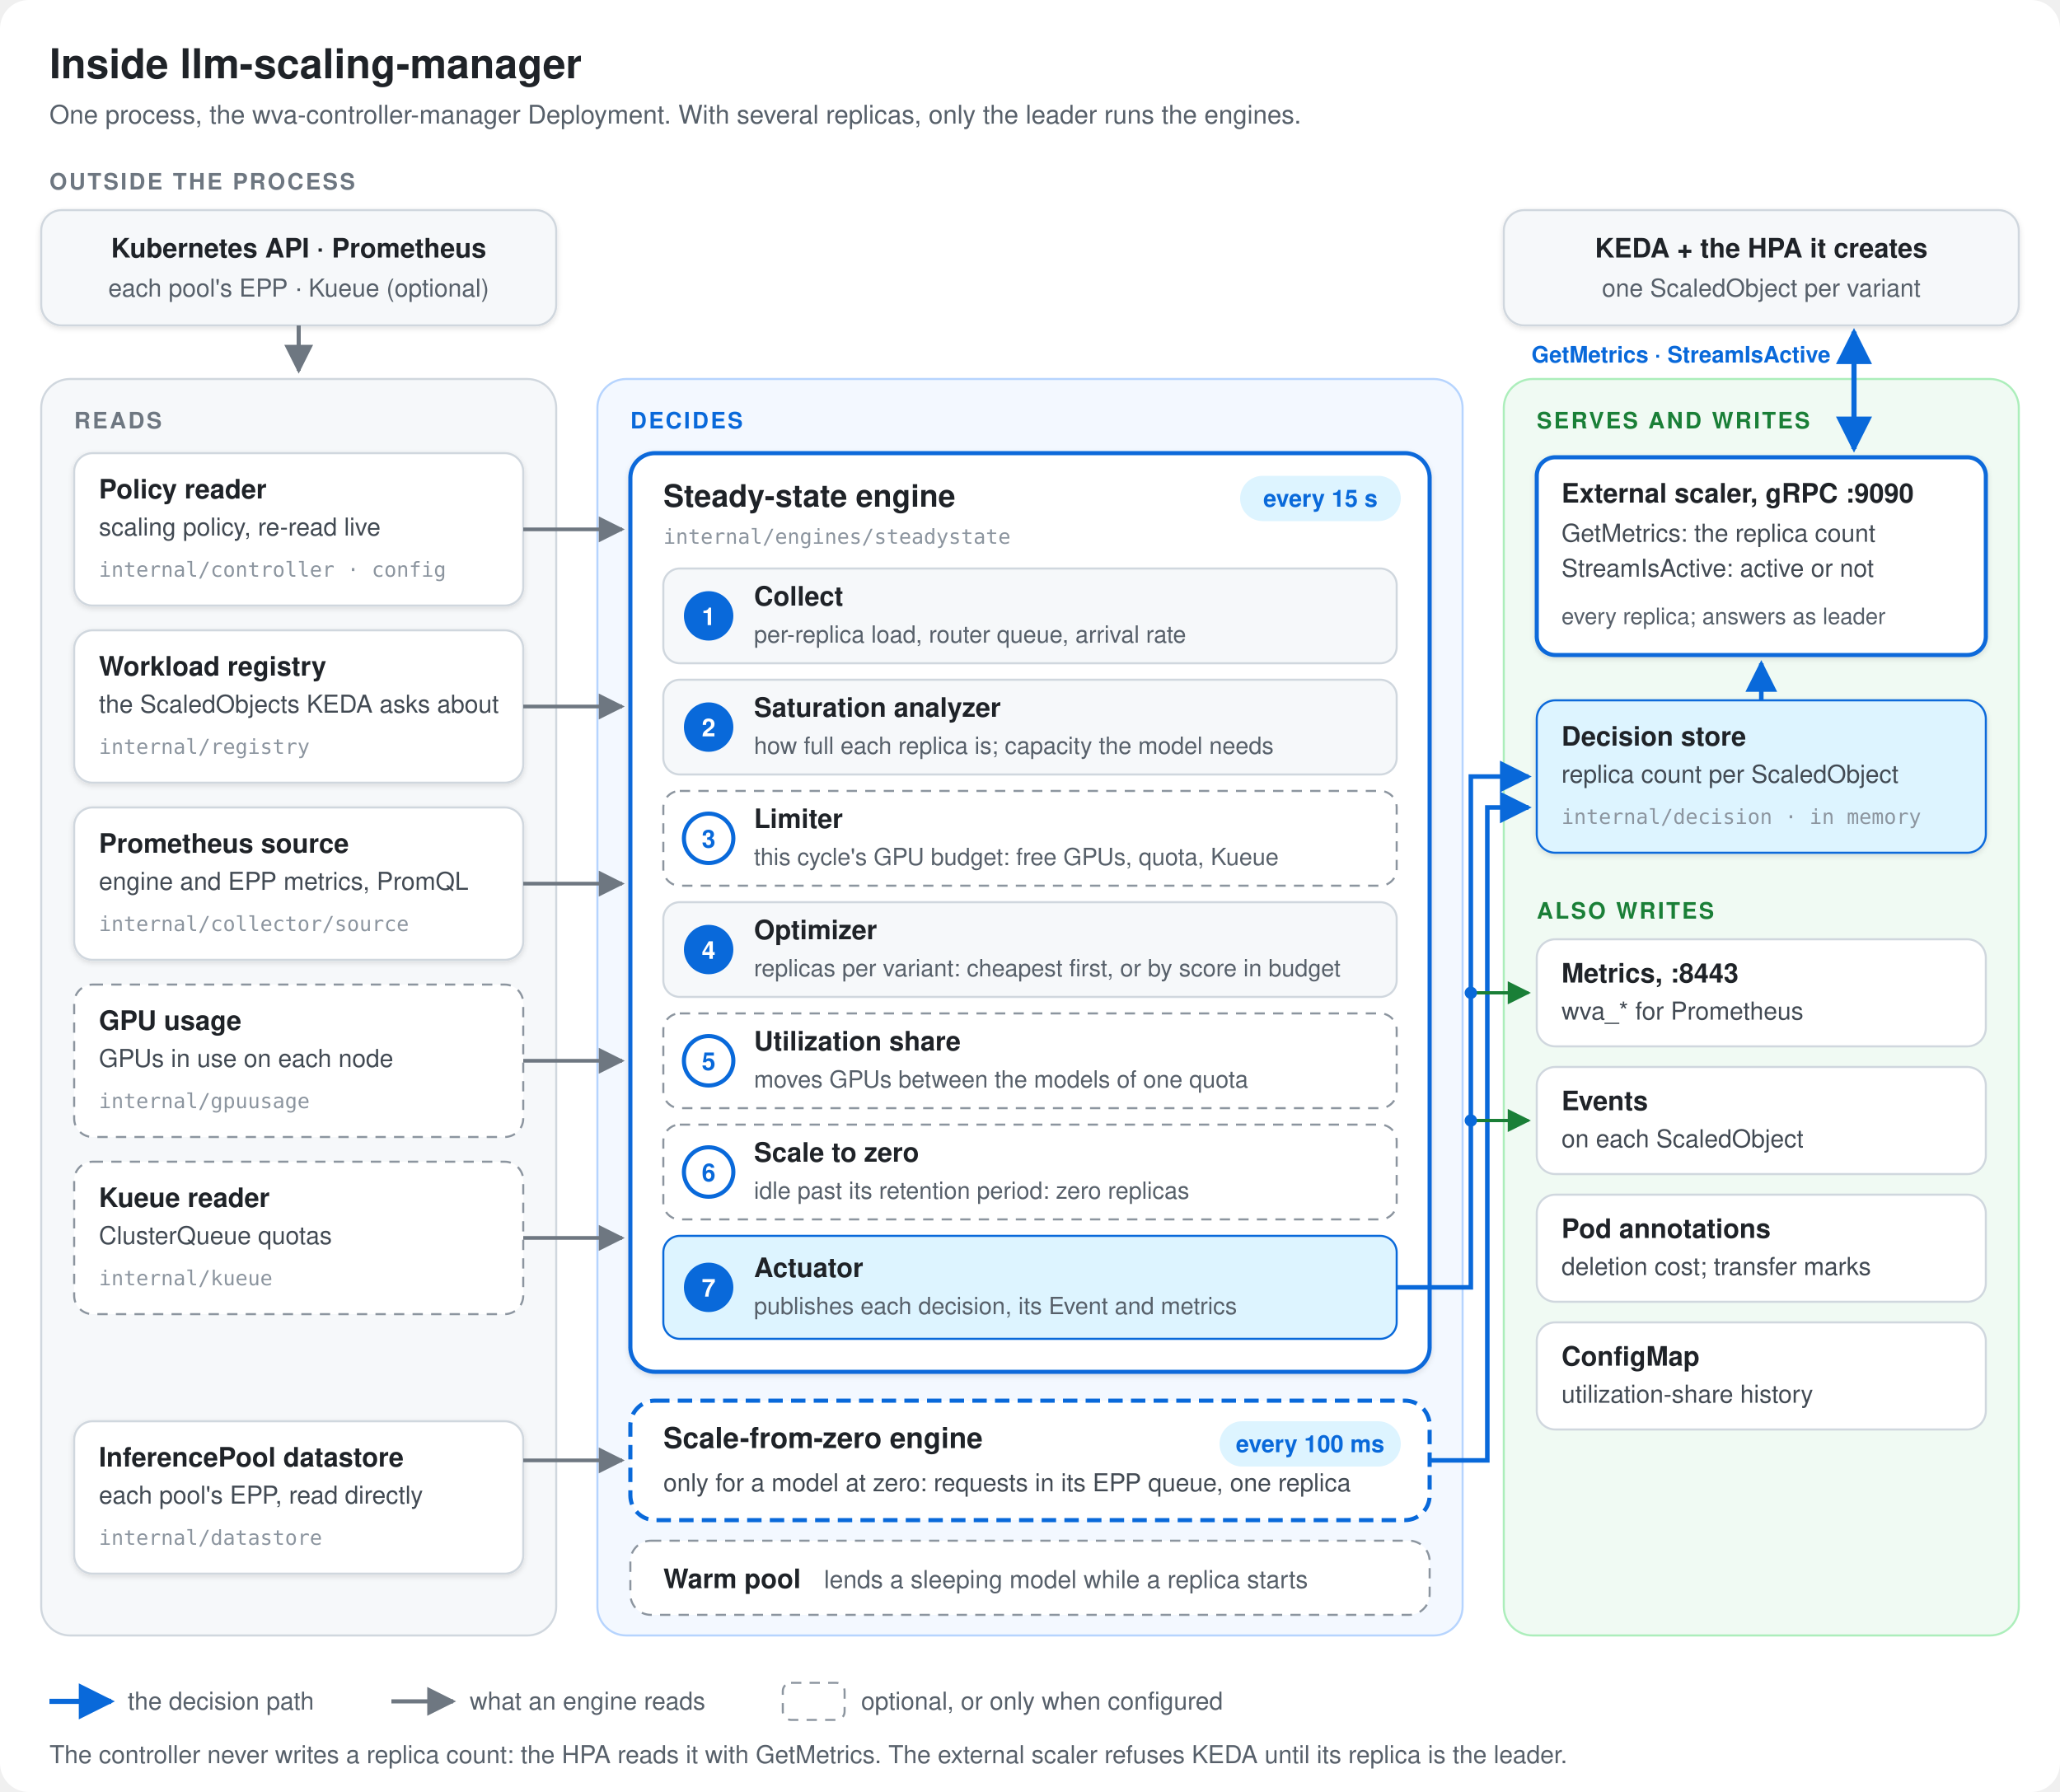
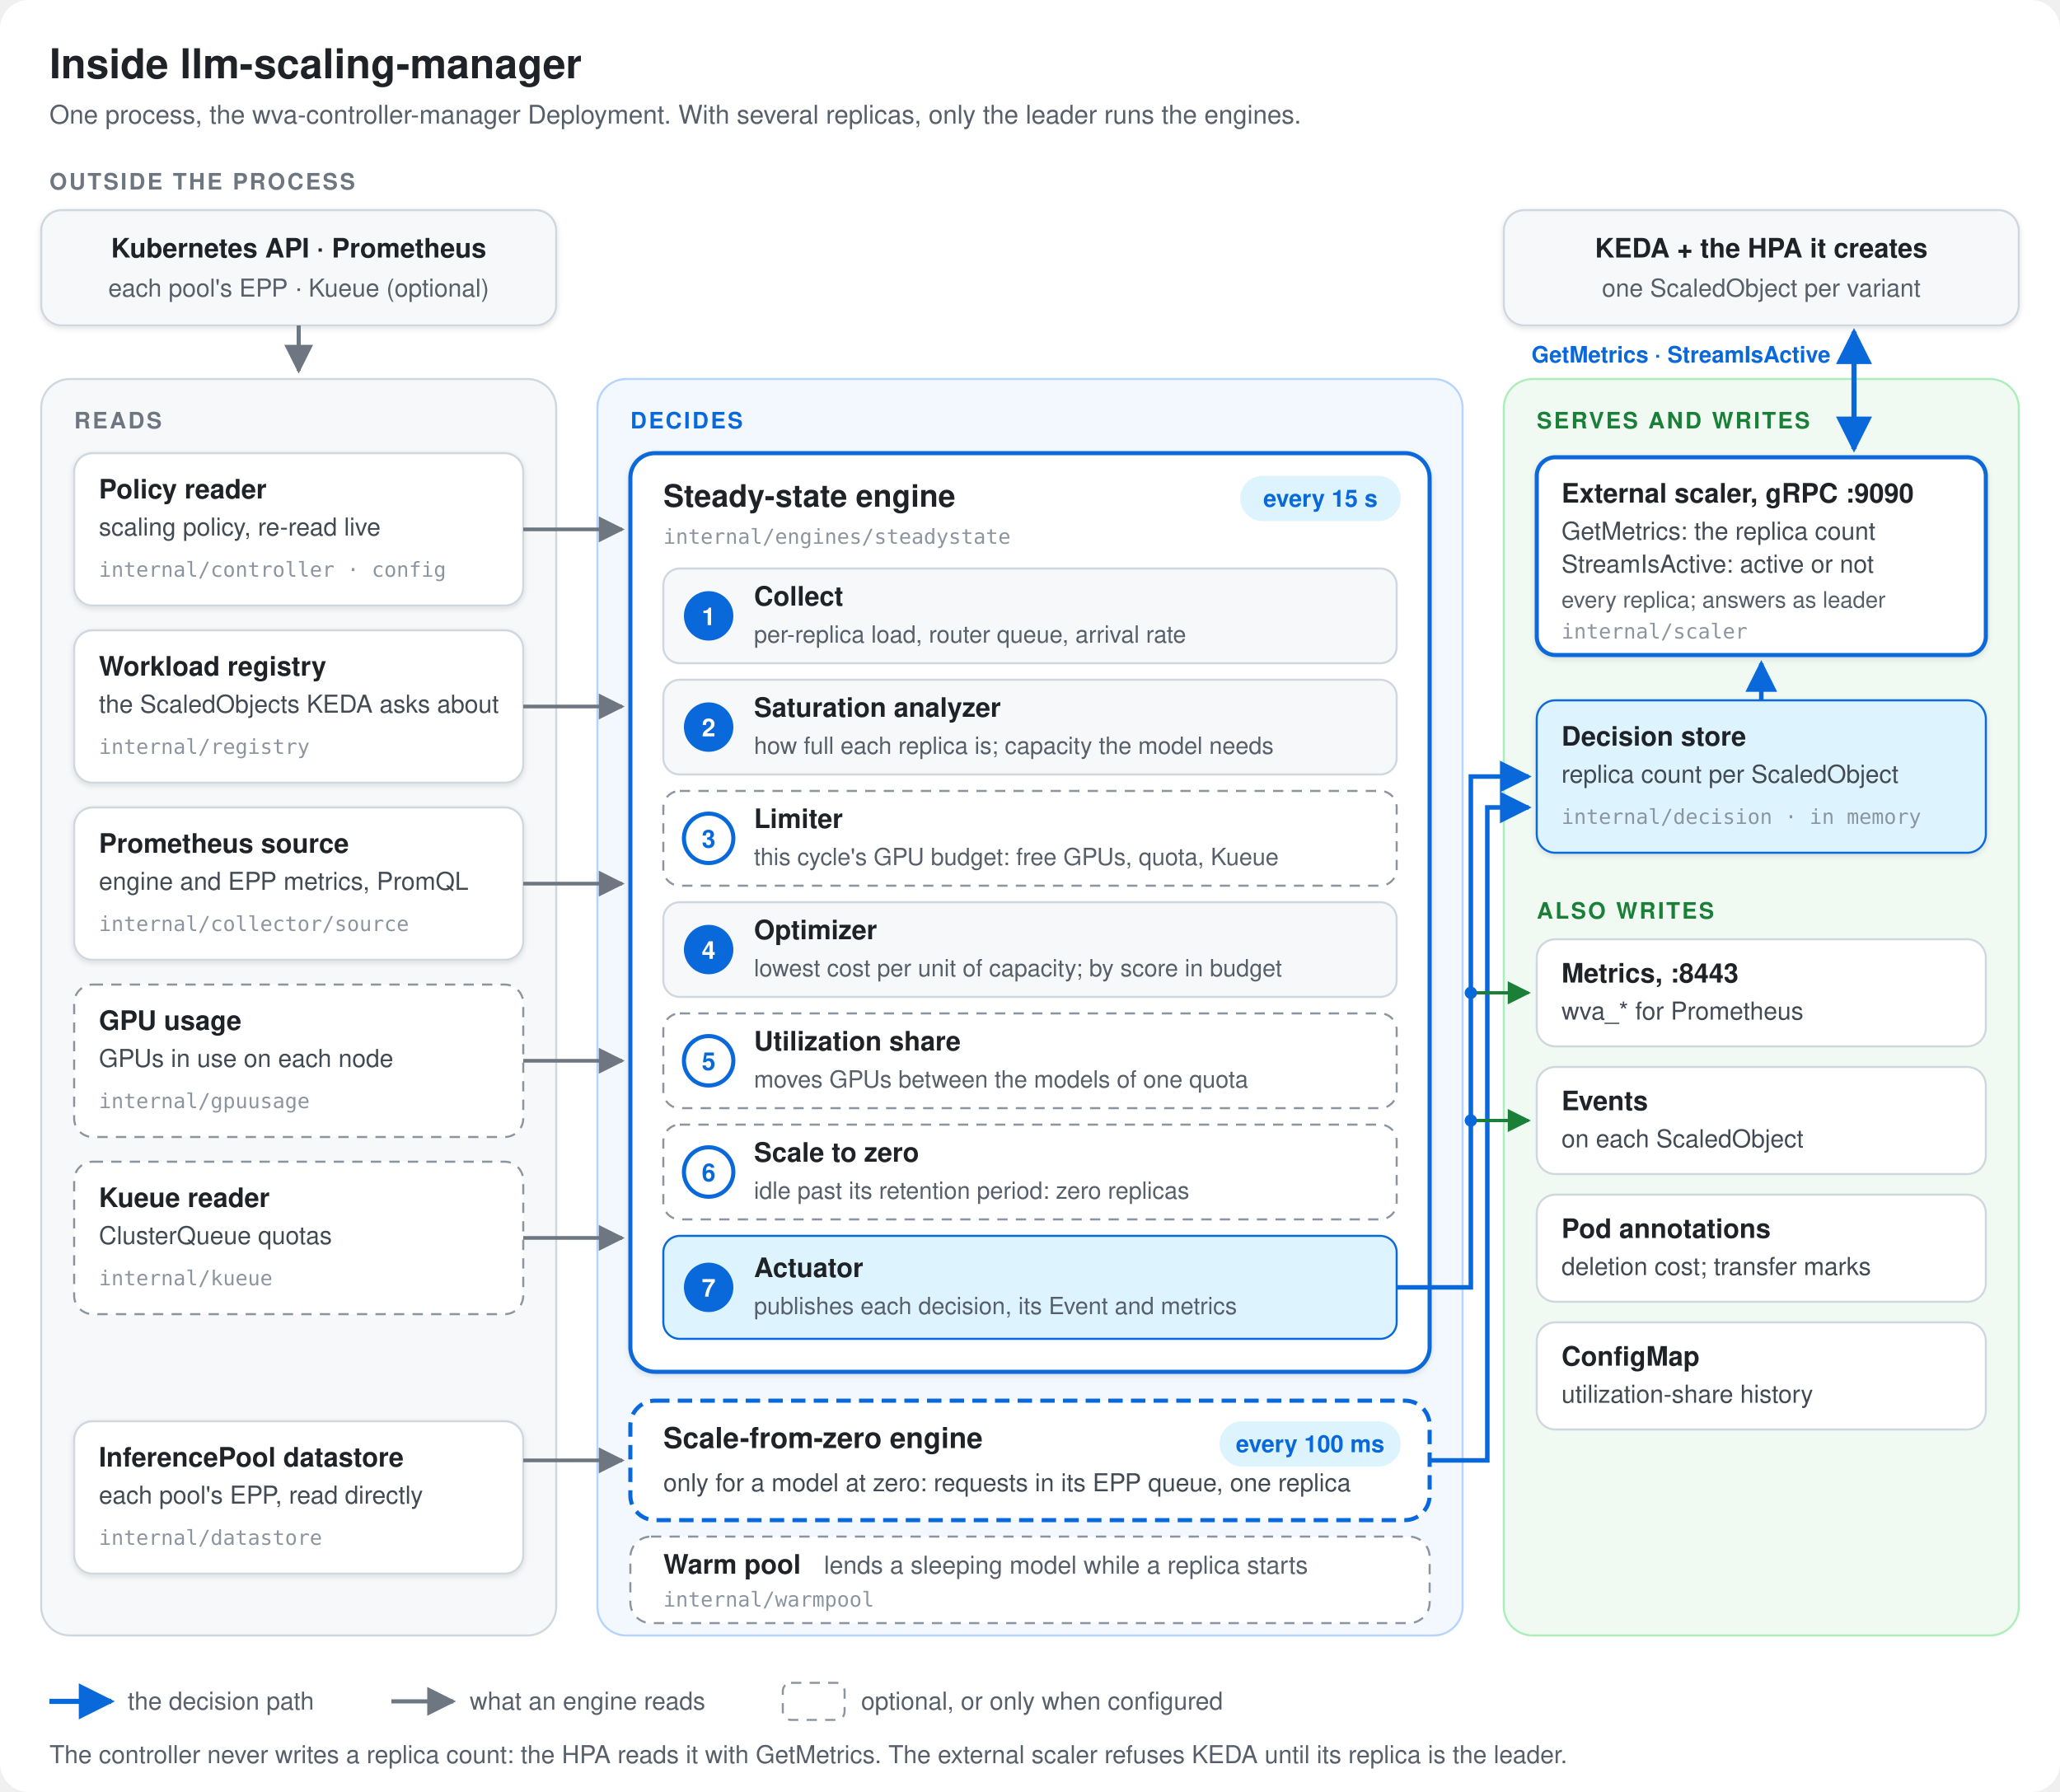
<svg xmlns="http://www.w3.org/2000/svg" viewBox="0 0 1000 870" width="1000" height="870" font-family="-apple-system, Segoe UI, Helvetica, Arial, sans-serif" font-size="13" fill="#1f2328">
  <defs>
    <marker id="blue" viewBox="0 0 10 10" refX="9" refY="5" markerWidth="7" markerHeight="7" orient="auto-start-reverse">
      <path d="M0,0 L10,5 L0,10 z" fill="#0969da" />
    </marker>
    <marker id="gray" viewBox="0 0 10 10" refX="9" refY="5" markerWidth="7" markerHeight="7" orient="auto-start-reverse">
      <path d="M0,0 L10,5 L0,10 z" fill="#6e7781" />
    </marker>
    <marker id="green" viewBox="0 0 10 10" refX="9" refY="5" markerWidth="7" markerHeight="7" orient="auto-start-reverse">
      <path d="M0,0 L10,5 L0,10 z" fill="#1a7f37" />
    </marker>
    <filter id="shadow" x="-5%" y="-5%" width="110%" height="120%">
      <feDropShadow dx="0" dy="1" stdDeviation="1.2" flood-color="#1f2328" flood-opacity="0.12" />
    </filter>
  </defs>
  <rect width="1000" height="870" rx="14" fill="#ffffff" />
  <text x="24" y="38" font-size="20" font-weight="700">Inside llm-scaling-manager</text>
  <text x="24" y="60" font-size="12.5" fill="#57606a">One process, the wva-controller-manager Deployment. With several replicas, only the leader runs the engines.</text>
  <text x="24" y="92" font-size="11" font-weight="700" fill="#6e7781" letter-spacing="1">OUTSIDE THE PROCESS</text>
  <rect x="20" y="102" width="250" height="56" rx="10" fill="#f6f8fa" stroke="#d0d7de" filter="url(#shadow)" />
  <text x="145" y="125" text-anchor="middle" font-weight="600">Kubernetes API · Prometheus</text>
  <text x="145" y="144" text-anchor="middle" font-size="12" fill="#57606a">each pool's EPP · Kueue (optional)</text>
  <rect x="730" y="102" width="250" height="56" rx="10" fill="#f6f8fa" stroke="#d0d7de" filter="url(#shadow)" />
  <text x="855" y="125" text-anchor="middle" font-weight="600">KEDA + the HPA it creates</text>
  <text x="855" y="144" text-anchor="middle" font-size="12" fill="#57606a">one ScaledObject per variant</text>
  <line x1="145" y1="158" x2="145" y2="180" stroke="#6e7781" stroke-width="2" marker-end="url(#gray)" />
  <rect x="20" y="184" width="250" height="610" rx="14" fill="#f6f8fa" stroke="#d0d7de" />
  <text x="36" y="208" font-size="11" font-weight="700" fill="#6e7781" letter-spacing="1">READS</text>
  <g font-size="12">
    <rect x="36" y="220" width="218" height="74" rx="9" fill="#ffffff" stroke="#d0d7de" filter="url(#shadow)" />
    <text x="48" y="242" font-weight="700" font-size="13">Policy reader</text>
    <text x="48" y="260" fill="#424a53">scaling policy, re-read live</text>
    <text x="48" y="280" font-size="10" fill="#8c959f" font-family="ui-monospace, SFMono-Regular, Consolas, monospace">internal/controller · config</text>
    <rect x="36" y="306" width="218" height="74" rx="9" fill="#ffffff" stroke="#d0d7de" filter="url(#shadow)" />
    <text x="48" y="328" font-weight="700" font-size="13">Workload registry</text>
    <text x="48" y="346" fill="#424a53">the ScaledObjects KEDA asks about</text>
    <text x="48" y="366" font-size="10" fill="#8c959f" font-family="ui-monospace, SFMono-Regular, Consolas, monospace">internal/registry</text>
    <rect x="36" y="392" width="218" height="74" rx="9" fill="#ffffff" stroke="#d0d7de" filter="url(#shadow)" />
    <text x="48" y="414" font-weight="700" font-size="13">Prometheus source</text>
    <text x="48" y="432" fill="#424a53">engine and EPP metrics, PromQL</text>
    <text x="48" y="452" font-size="10" fill="#8c959f" font-family="ui-monospace, SFMono-Regular, Consolas, monospace">internal/collector/source</text>
    <rect x="36" y="478" width="218" height="74" rx="9" fill="#ffffff" stroke="#8c959f" stroke-dasharray="5 4" />
    <text x="48" y="500" font-weight="700" font-size="13">GPU usage</text>
    <text x="48" y="518" fill="#424a53">GPUs in use on each node</text>
    <text x="48" y="538" font-size="10" fill="#8c959f" font-family="ui-monospace, SFMono-Regular, Consolas, monospace">internal/gpuusage</text>
    <rect x="36" y="564" width="218" height="74" rx="9" fill="#ffffff" stroke="#8c959f" stroke-dasharray="5 4" />
    <text x="48" y="586" font-weight="700" font-size="13">Kueue reader</text>
    <text x="48" y="604" fill="#424a53">ClusterQueue quotas</text>
    <text x="48" y="624" font-size="10" fill="#8c959f" font-family="ui-monospace, SFMono-Regular, Consolas, monospace">internal/kueue</text>
    <rect x="36" y="690" width="218" height="74" rx="9" fill="#ffffff" stroke="#d0d7de" filter="url(#shadow)" />
    <text x="48" y="712" font-weight="700" font-size="13">InferencePool datastore</text>
    <text x="48" y="730" fill="#424a53">each pool's EPP, read directly</text>
    <text x="48" y="750" font-size="10" fill="#8c959f" font-family="ui-monospace, SFMono-Regular, Consolas, monospace">internal/datastore</text>
  </g>
  <rect x="290" y="184" width="420" height="610" rx="14" fill="#f3f8ff" stroke="#b6d4fe" />
  <text x="306" y="208" font-size="11" font-weight="700" fill="#0969da" letter-spacing="1">DECIDES</text>
  <rect x="306" y="220" width="388" height="446" rx="12" fill="#ffffff" stroke="#0969da" stroke-width="2" filter="url(#shadow)" />
  <text x="322" y="246" font-weight="700" font-size="15">Steady-state engine</text>
  <rect x="602" y="231" width="78" height="22" rx="11" fill="#ddf4ff" />
  <text x="641" y="246" text-anchor="middle" font-size="11.5" font-weight="600" fill="#0969da">every 15 s</text>
  <text x="322" y="264" font-size="10" fill="#8c959f" font-family="ui-monospace, SFMono-Regular, Consolas, monospace">internal/engines/steadystate</text>
  <g font-size="11.5">
    <rect x="322" y="276" width="356" height="46" rx="8" fill="#f6f8fa" stroke="#d0d7de" />
    <circle cx="344" cy="299" r="12" fill="#0969da" />
    <text x="344" y="303.5" text-anchor="middle" font-size="12" font-weight="700" fill="#ffffff">1</text>
    <text x="366" y="294" font-weight="700" font-size="13">Collect</text>
    <text x="366" y="312" fill="#57606a">per-replica load, router queue, arrival rate</text>
    <rect x="322" y="330" width="356" height="46" rx="8" fill="#f6f8fa" stroke="#d0d7de" />
    <circle cx="344" cy="353" r="12" fill="#0969da" />
    <text x="344" y="357.5" text-anchor="middle" font-size="12" font-weight="700" fill="#ffffff">2</text>
    <text x="366" y="348" font-weight="700" font-size="13">Saturation analyzer</text>
    <text x="366" y="366" fill="#57606a">how full each replica is; capacity the model needs</text>
    <rect x="322" y="384" width="356" height="46" rx="8" fill="#ffffff" stroke="#8c959f" stroke-dasharray="5 4" />
    <circle cx="344" cy="407" r="12" fill="#ffffff" stroke="#0969da" stroke-width="2" />
    <text x="344" y="411.5" text-anchor="middle" font-size="12" font-weight="700" fill="#0969da">3</text>
    <text x="366" y="402" font-weight="700" font-size="13">Limiter</text>
    <text x="366" y="420" fill="#57606a">this cycle's GPU budget: free GPUs, quota, Kueue</text>
    <rect x="322" y="438" width="356" height="46" rx="8" fill="#f6f8fa" stroke="#d0d7de" />
    <circle cx="344" cy="461" r="12" fill="#0969da" />
    <text x="344" y="465.5" text-anchor="middle" font-size="12" font-weight="700" fill="#ffffff">4</text>
    <text x="366" y="456" font-weight="700" font-size="13">Optimizer</text>
-     <text x="366" y="474" fill="#57606a">replicas per variant: cheapest first, or by score in budget</text>
+     <text x="366" y="474" fill="#57606a">lowest cost per unit of capacity; by score in budget</text>
    <rect x="322" y="492" width="356" height="46" rx="8" fill="#ffffff" stroke="#8c959f" stroke-dasharray="5 4" />
    <circle cx="344" cy="515" r="12" fill="#ffffff" stroke="#0969da" stroke-width="2" />
    <text x="344" y="519.5" text-anchor="middle" font-size="12" font-weight="700" fill="#0969da">5</text>
    <text x="366" y="510" font-weight="700" font-size="13">Utilization share</text>
    <text x="366" y="528" fill="#57606a">moves GPUs between the models of one quota</text>
    <rect x="322" y="546" width="356" height="46" rx="8" fill="#ffffff" stroke="#8c959f" stroke-dasharray="5 4" />
    <circle cx="344" cy="569" r="12" fill="#ffffff" stroke="#0969da" stroke-width="2" />
    <text x="344" y="573.5" text-anchor="middle" font-size="12" font-weight="700" fill="#0969da">6</text>
    <text x="366" y="564" font-weight="700" font-size="13">Scale to zero</text>
    <text x="366" y="582" fill="#57606a">idle past its retention period: zero replicas</text>
    <rect x="322" y="600" width="356" height="50" rx="8" fill="#ddf4ff" stroke="#0969da" />
    <circle cx="344" cy="625" r="12" fill="#0969da" />
    <text x="344" y="629.5" text-anchor="middle" font-size="12" font-weight="700" fill="#ffffff">7</text>
    <text x="366" y="620" font-weight="700" font-size="13">Actuator</text>
    <text x="366" y="638" fill="#57606a">publishes each decision, its Event and metrics</text>
  </g>
  <rect x="306" y="680" width="388" height="58" rx="12" fill="#ffffff" stroke="#0969da" stroke-width="2" stroke-dasharray="7 4" />
  <text x="322" y="703" font-weight="700" font-size="14">Scale-from-zero engine</text>
  <rect x="592" y="690" width="88" height="22" rx="11" fill="#ddf4ff" />
  <text x="636" y="705" text-anchor="middle" font-size="11.5" font-weight="600" fill="#0969da">every 100 ms</text>
  <text x="322" y="724" font-size="12" fill="#424a53">only for a model at zero: requests in its EPP queue, one replica</text>
-   <rect x="306" y="748" width="388" height="36" rx="10" fill="#ffffff" stroke="#8c959f" stroke-dasharray="5 4" />
-   <text x="322" y="771" font-weight="700" font-size="13">Warm pool</text>
-   <text x="400" y="771" font-size="12" fill="#57606a">lends a sleeping model while a replica starts</text>
+   <rect x="306" y="746" width="388" height="42" rx="10" fill="#ffffff" stroke="#8c959f" stroke-dasharray="5 4" />
+   <text x="322" y="764" font-weight="700" font-size="13">Warm pool</text>
+   <text x="400" y="764" font-size="12" fill="#57606a">lends a sleeping model while a replica starts</text>
+   <text x="322" y="780" font-size="10" fill="#8c959f" font-family="ui-monospace, SFMono-Regular, Consolas, monospace">internal/warmpool</text>
  <rect x="730" y="184" width="250" height="610" rx="14" fill="#f0faf3" stroke="#aceebb" />
  <text x="746" y="208" font-size="11" font-weight="700" fill="#1a7f37" letter-spacing="1">SERVES AND WRITES</text>
  <g font-size="12">
    <rect x="746" y="222" width="218" height="96" rx="9" fill="#ffffff" stroke="#0969da" stroke-width="2" filter="url(#shadow)" />
    <text x="758" y="244" font-weight="700" font-size="13">External scaler, gRPC :9090</text>
-     <text x="758" y="263" fill="#424a53">GetMetrics: the replica count</text>
-     <text x="758" y="280" fill="#424a53">StreamIsActive: active or not</text>
-     <text x="758" y="303" font-size="11" fill="#57606a">every replica; answers as leader</text>
+     <text x="758" y="262" fill="#424a53">GetMetrics: the replica count</text>
+     <text x="758" y="278" fill="#424a53">StreamIsActive: active or not</text>
+     <text x="758" y="295" font-size="11" fill="#57606a">every replica; answers as leader</text>
+     <text x="758" y="310" font-size="10" fill="#8c959f" font-family="ui-monospace, SFMono-Regular, Consolas, monospace">internal/scaler</text>
    <rect x="746" y="340" width="218" height="74" rx="9" fill="#ddf4ff" stroke="#0969da" filter="url(#shadow)" />
    <text x="758" y="362" font-weight="700" font-size="13">Decision store</text>
    <text x="758" y="380" fill="#424a53">replica count per ScaledObject</text>
    <text x="758" y="400" font-size="10" fill="#8c959f" font-family="ui-monospace, SFMono-Regular, Consolas, monospace">internal/decision · in memory</text>
    <text x="746" y="446" font-size="11" font-weight="700" fill="#1a7f37" letter-spacing="1">ALSO WRITES</text>
    <rect x="746" y="456" width="218" height="52" rx="9" fill="#ffffff" stroke="#d0d7de" />
    <text x="758" y="477" font-weight="700" font-size="13">Metrics, :8443</text>
    <text x="758" y="495" fill="#424a53">wva_* for Prometheus</text>
    <rect x="746" y="518" width="218" height="52" rx="9" fill="#ffffff" stroke="#d0d7de" />
    <text x="758" y="539" font-weight="700" font-size="13">Events</text>
    <text x="758" y="557" fill="#424a53">on each ScaledObject</text>
    <rect x="746" y="580" width="218" height="52" rx="9" fill="#ffffff" stroke="#d0d7de" />
    <text x="758" y="601" font-weight="700" font-size="13">Pod annotations</text>
    <text x="758" y="619" fill="#424a53">deletion cost; transfer marks</text>
    <rect x="746" y="642" width="218" height="52" rx="9" fill="#ffffff" stroke="#d0d7de" />
    <text x="758" y="663" font-weight="700" font-size="13">ConfigMap</text>
    <text x="758" y="681" fill="#424a53">utilization-share history</text>
  </g>
  <g stroke="#6e7781" stroke-width="1.8">
    <line x1="254" y1="257" x2="302" y2="257" marker-end="url(#gray)" />
    <line x1="254" y1="343" x2="302" y2="343" marker-end="url(#gray)" />
    <line x1="254" y1="429" x2="302" y2="429" marker-end="url(#gray)" />
    <line x1="254" y1="515" x2="302" y2="515" marker-end="url(#gray)" />
    <line x1="254" y1="601" x2="302" y2="601" marker-end="url(#gray)" />
    <line x1="254" y1="709" x2="302" y2="709" marker-end="url(#gray)" />
  </g>
  <g stroke="#0969da" stroke-width="2.2" fill="none">
    <polyline points="678,625 714,625 714,377 742,377" marker-end="url(#blue)" />
    <polyline points="694,709 722,709 722,392 742,392" marker-end="url(#blue)" />
    <line x1="855" y1="340" x2="855" y2="322" marker-end="url(#blue)" />
  </g>
  <g stroke="#1a7f37" stroke-width="1.6" fill="none">
    <line x1="714" y1="482" x2="742" y2="482" marker-end="url(#green)" />
    <line x1="714" y1="544" x2="742" y2="544" marker-end="url(#green)" />
  </g>
  <circle cx="714" cy="482" r="3" fill="#0969da" />
  <circle cx="714" cy="544" r="3" fill="#0969da" />
  <line x1="900" y1="161" x2="900" y2="218" stroke="#0969da" stroke-width="2.5" marker-start="url(#blue)" marker-end="url(#blue)" />
  <rect x="742" y="163" width="148" height="18" rx="9" fill="#ffffff" />
  <text x="816" y="176" text-anchor="middle" font-size="11" font-weight="600" fill="#0969da">GetMetrics · StreamIsActive</text>
  <g font-size="12" fill="#57606a">
    <line x1="24" y1="826" x2="54" y2="826" stroke="#0969da" stroke-width="2.5" marker-end="url(#blue)" />
    <text x="62" y="830">the decision path</text>
    <line x1="190" y1="826" x2="220" y2="826" stroke="#6e7781" stroke-width="2" marker-end="url(#gray)" />
    <text x="228" y="830">what an engine reads</text>
    <rect x="380" y="817" width="30" height="18" rx="4" fill="#ffffff" stroke="#8c959f" stroke-dasharray="5 4" />
    <text x="418" y="830">optional, or only when configured</text>
    <text x="24" y="856">The controller never writes a replica count: the HPA reads it with GetMetrics. The external scaler refuses KEDA until its replica is the leader.</text>
  </g>
</svg>
